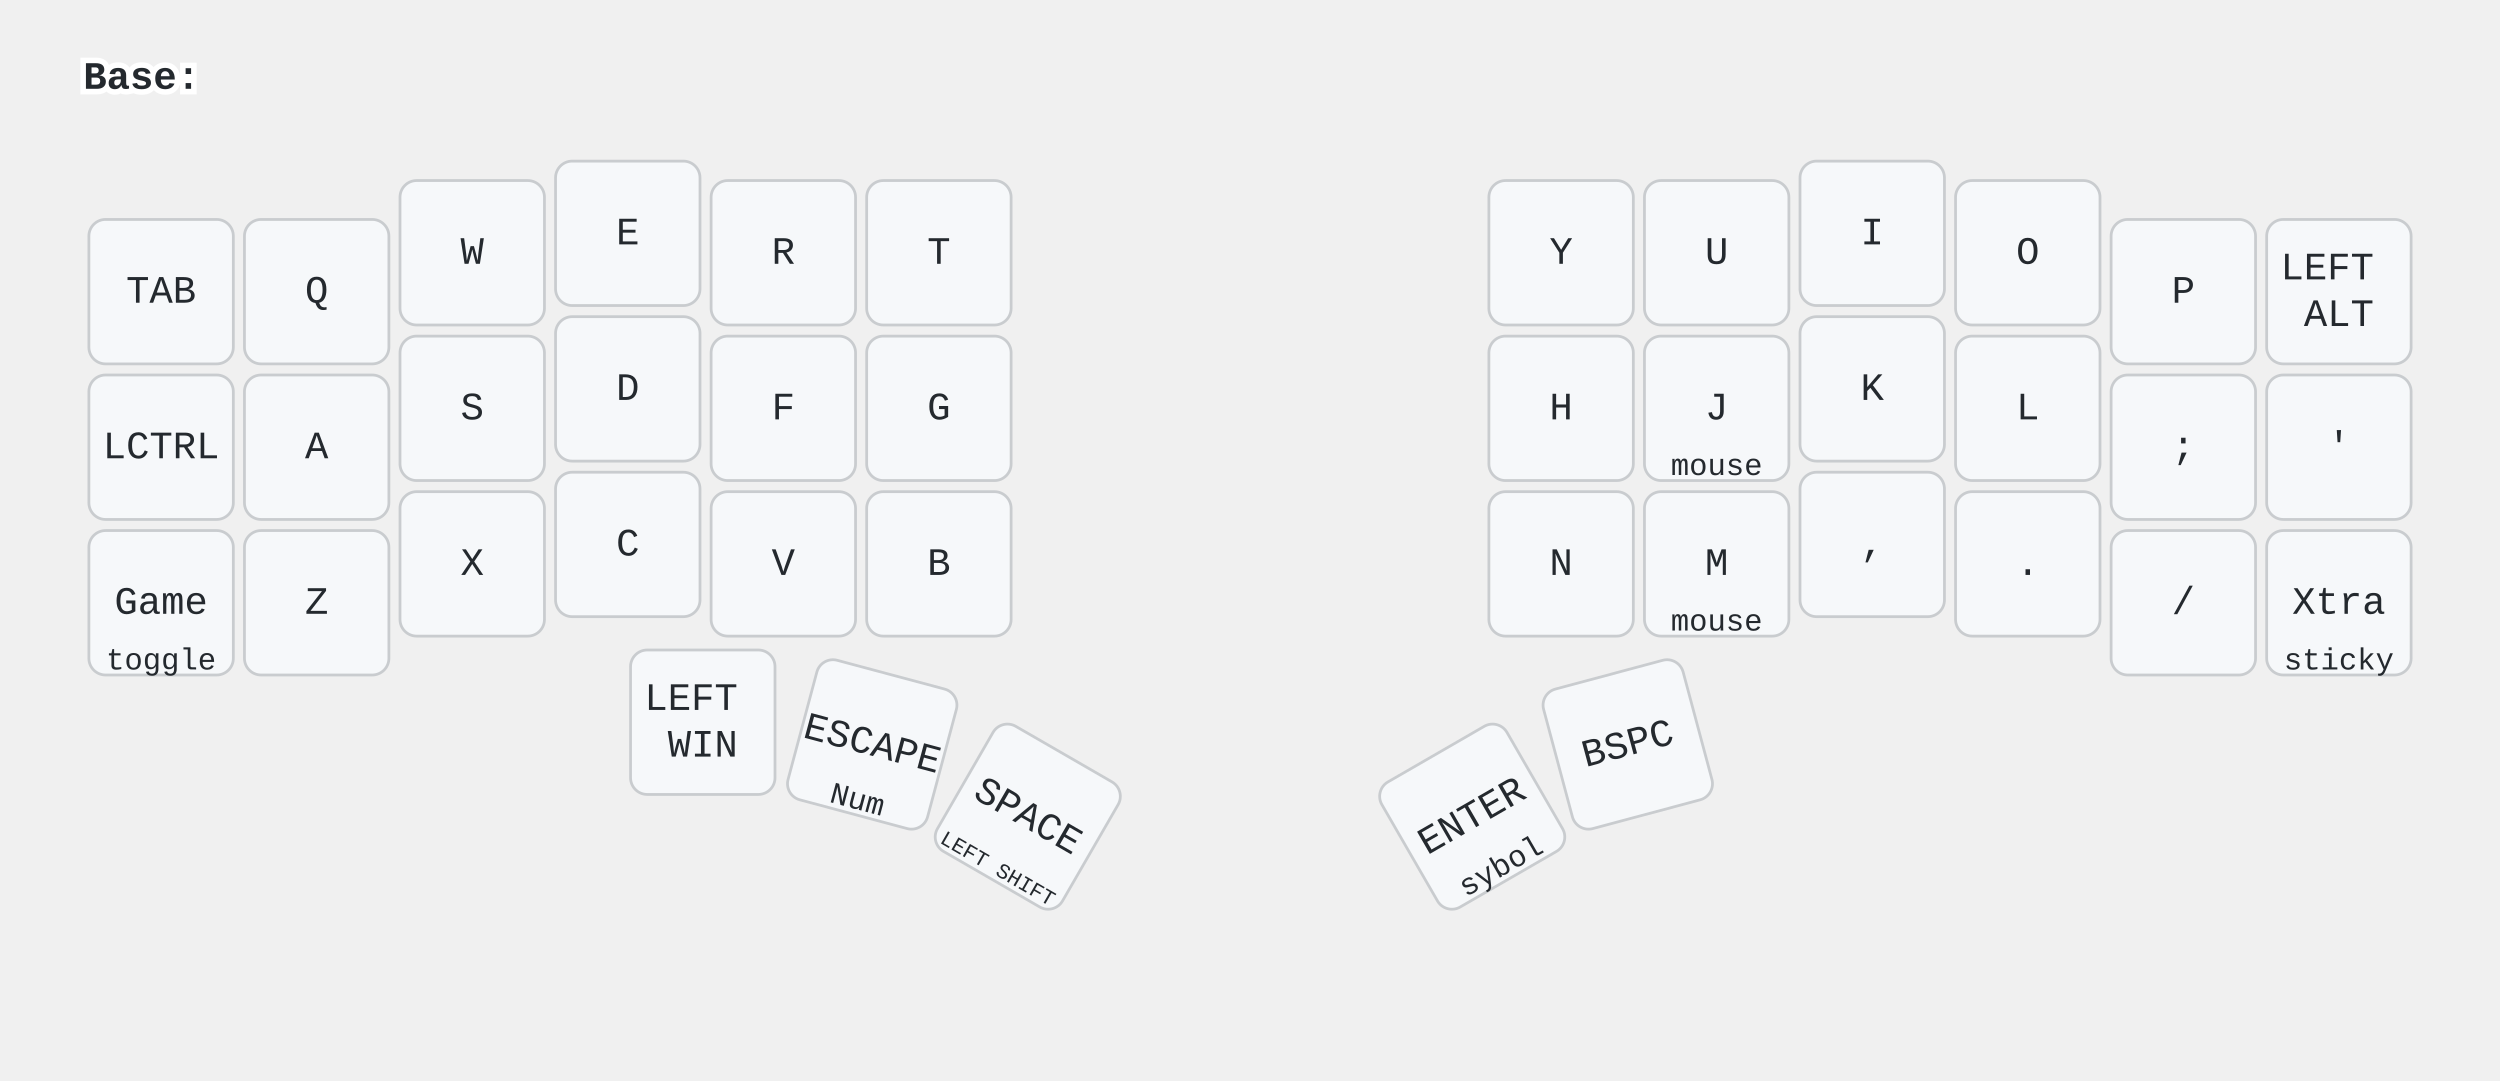
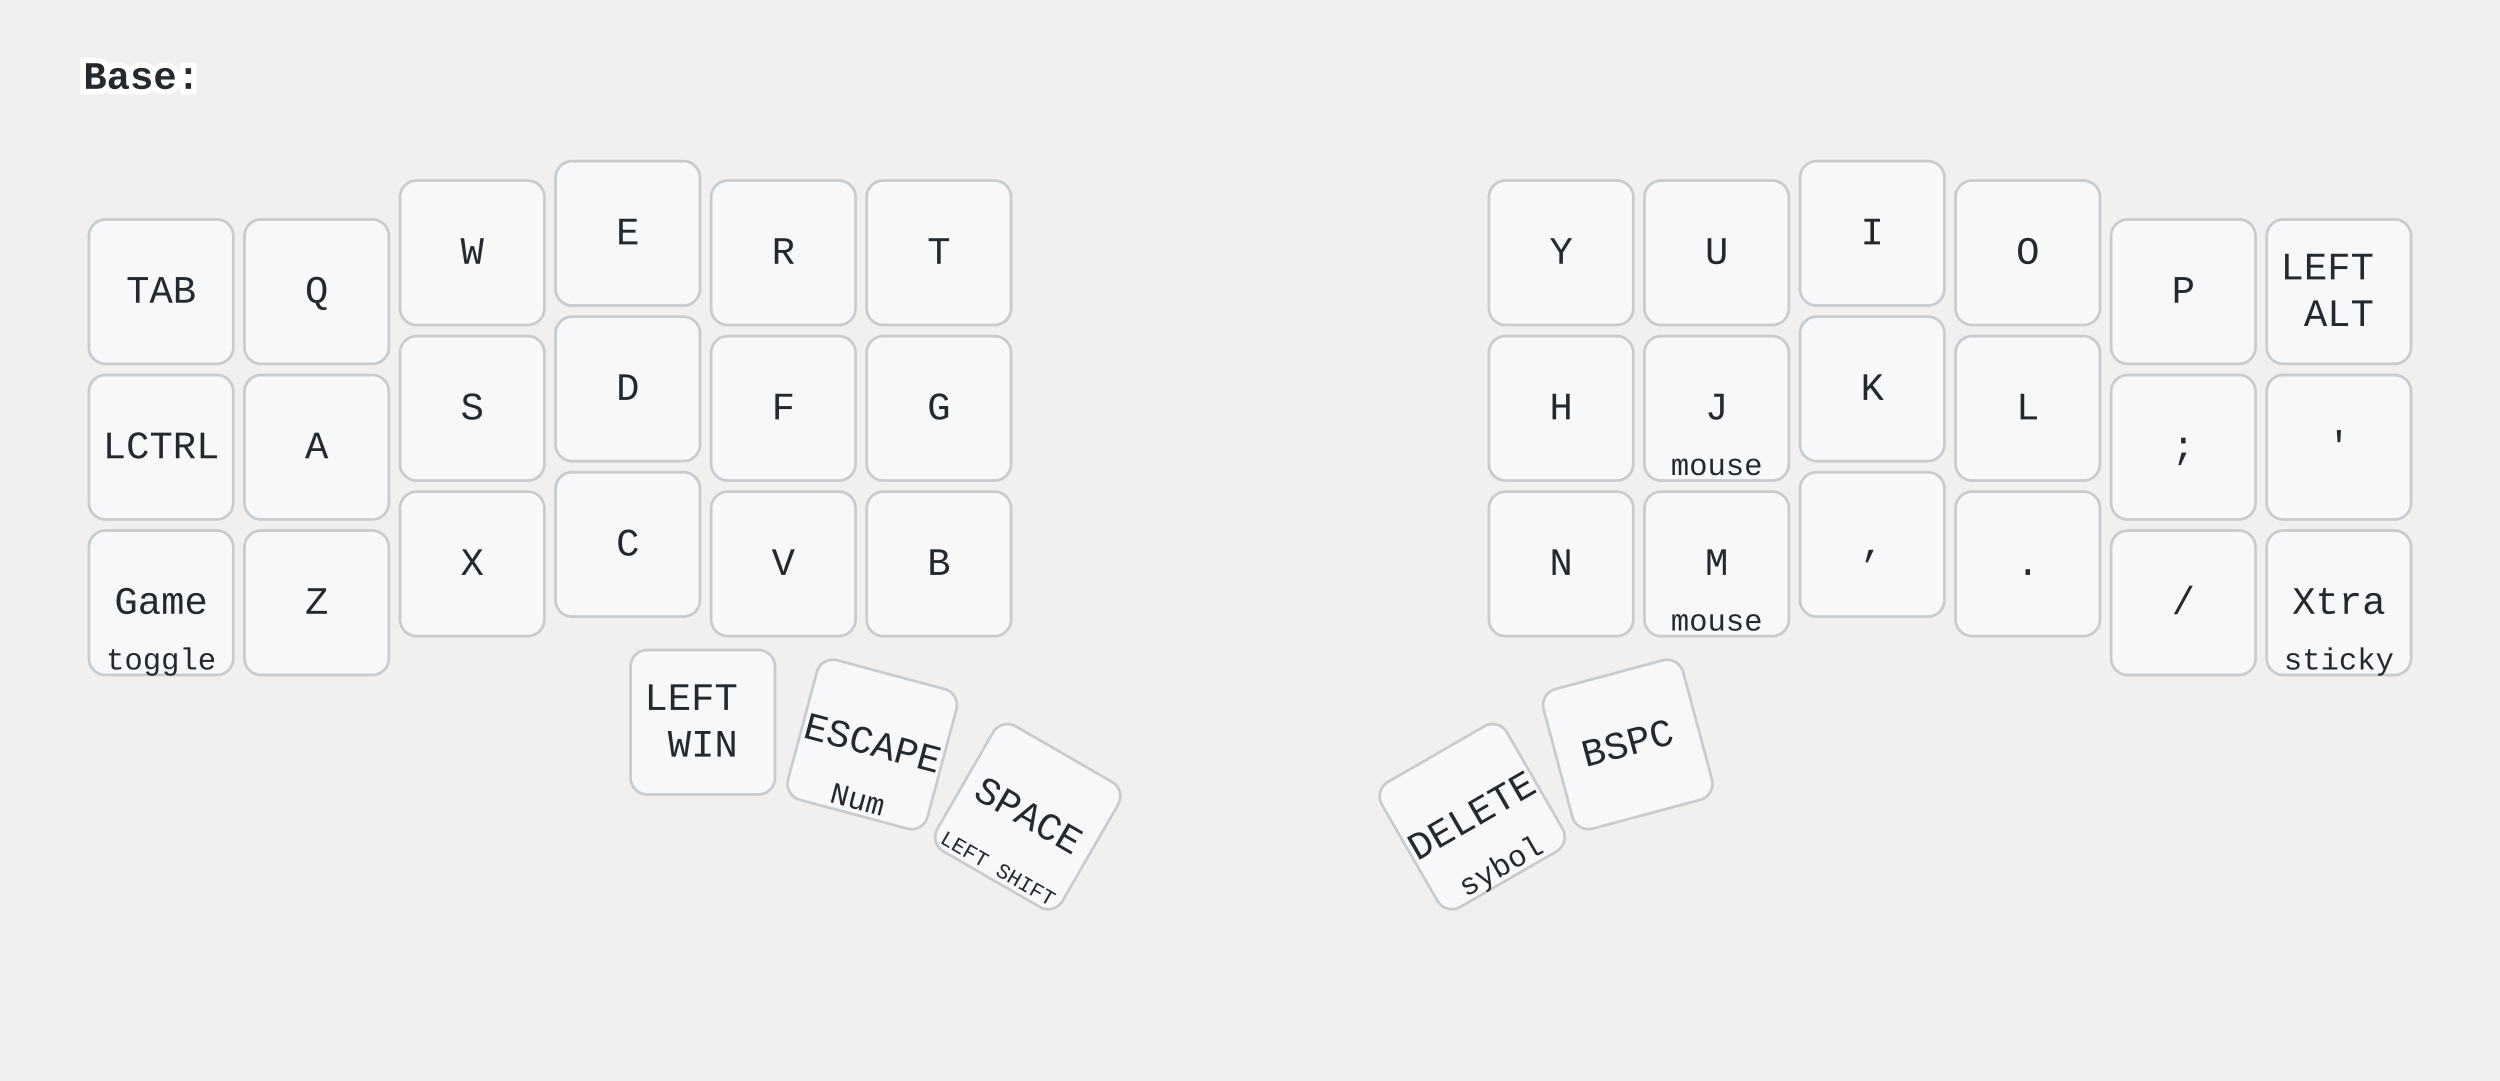
<svg xmlns="http://www.w3.org/2000/svg" width="900" height="389" viewBox="0 0 900 389" class="keymap">
  <style>/* inherit to force styles through use tags */
svg path {
    fill: inherit;
}

/* font and background color specifications */
svg.keymap {
    font-family: SFMono-Regular,Consolas,Liberation Mono,Menlo,monospace;
    font-size: 14px;
    font-kerning: normal;
    text-rendering: optimizeLegibility;
    fill: #24292e;
}

/* default key styling */
rect.key {
    fill: #f6f8fa;
}

rect.key, rect.combo {
    stroke: #c9cccf;
    stroke-width: 1;
}

/* default key side styling, only used is draw_key_sides is set */
rect.side {
    filter: brightness(90%);
}

/* color accent for combo boxes */
rect.combo, rect.combo-separate {
    fill: #cdf;
}

/* color accent for held keys */
rect.held, rect.combo.held {
    fill: #fdd;
}

/* color accent for ghost (optional) keys */
rect.ghost, rect.combo.ghost {
    stroke-dasharray: 4, 4;
    stroke-width: 2;
}

text {
    text-anchor: middle;
    dominant-baseline: middle;
}

/* styling for layer labels */
text.label {
    font-weight: bold;
    text-anchor: start;
    stroke: white;
    stroke-width: 4;
    paint-order: stroke;
}

/* styling for optional footer */
text.footer {
    text-anchor: end;
    dominant-baseline: auto;
    stroke: white;
    stroke-width: 4;
    paint-order: stroke;
}

/* styling for combo tap, and key non-tap label text */
- text.combo, text.hold, text.shifted, text.left, text.right {
+ text.combo, text.hold, text.shifted, text.left, text.right, text.tl, text.tr, text.bl, text.br {
    font-size: 11px;
}

- text.hold {
+ text.hold, text.bl, text.br {
    text-anchor: middle;
    dominant-baseline: auto;
}

- text.shifted {
+ text.shifted, text.tl, text.tr {
    text-anchor: middle;
    dominant-baseline: hanging;
}

- text.left {
+ text.left, text.tl, text.bl {
    text-anchor: start;
}

- text.right {
+ text.right, text.tr, text.br {
    text-anchor: end;
}

text.layer-activator {
    text-decoration: underline;
}

/* styling for hold/shifted label text in combo box */
text.combo.hold, text.combo.shifted, text.combo.left, text.combo.right {
    font-size: 8px;
}

/* lighter symbol for transparent keys */
text.trans {
    fill: #7b7e81;
}

/* styling for combo dendrons */
path.combo {
    stroke-width: 1;
    stroke: gray;
    fill: none;
}

/* Start Tabler Icons Cleanup */
/* cannot use height/width with glyphs */
.icon-tabler &gt; path {
    fill: inherit;
    stroke: inherit;
    stroke-width: 2;
}
/* hide tabler's default box */
.icon-tabler &gt; path[stroke="none"][fill="none"] {
    visibility: hidden;
}
/* End Tabler Icons Cleanup */

@media (prefers-color-scheme: dark) {
svg.keymap { fill: #d1d6db; }
rect.key { fill: #3f4750; }
rect.key, rect.combo { stroke: #60666c; }
rect.combo, rect.combo-separate { fill: #1f3d7a; }
rect.held, rect.combo.held { fill: #854747; }
text.label, text.footer { stroke: black; }
text.trans { fill: #7e8184; }
path.combo { stroke: #7f7f7f; }

}</style>
  <g transform="translate(30, 0)" class="layer-Base">
    <text x="0" y="28" class="label" id="Base">Base:</text>
    <g transform="translate(0, 56)">
      <g transform="translate(28, 49)" class="key keypos-0">
        <rect rx="6" ry="6" x="-26" y="-26" width="52" height="52" class="key" />
        <text x="0" y="0" class="key tap">TAB</text>
      </g>
      <g transform="translate(84, 49)" class="key keypos-1">
        <rect rx="6" ry="6" x="-26" y="-26" width="52" height="52" class="key" />
        <text x="0" y="0" class="key tap">Q</text>
      </g>
      <g transform="translate(140, 35)" class="key keypos-2">
        <rect rx="6" ry="6" x="-26" y="-26" width="52" height="52" class="key" />
        <text x="0" y="0" class="key tap">W</text>
      </g>
      <g transform="translate(196, 28)" class="key keypos-3">
        <rect rx="6" ry="6" x="-26" y="-26" width="52" height="52" class="key" />
        <text x="0" y="0" class="key tap">E</text>
      </g>
      <g transform="translate(252, 35)" class="key keypos-4">
        <rect rx="6" ry="6" x="-26" y="-26" width="52" height="52" class="key" />
        <text x="0" y="0" class="key tap">R</text>
      </g>
      <g transform="translate(308, 35)" class="key keypos-5">
        <rect rx="6" ry="6" x="-26" y="-26" width="52" height="52" class="key" />
        <text x="0" y="0" class="key tap">T</text>
      </g>
      <g transform="translate(532, 35)" class="key keypos-6">
        <rect rx="6" ry="6" x="-26" y="-26" width="52" height="52" class="key" />
        <text x="0" y="0" class="key tap">Y</text>
      </g>
      <g transform="translate(588, 35)" class="key keypos-7">
        <rect rx="6" ry="6" x="-26" y="-26" width="52" height="52" class="key" />
        <text x="0" y="0" class="key tap">U</text>
      </g>
      <g transform="translate(644, 28)" class="key keypos-8">
        <rect rx="6" ry="6" x="-26" y="-26" width="52" height="52" class="key" />
        <text x="0" y="0" class="key tap">I</text>
      </g>
      <g transform="translate(700, 35)" class="key keypos-9">
        <rect rx="6" ry="6" x="-26" y="-26" width="52" height="52" class="key" />
        <text x="0" y="0" class="key tap">O</text>
      </g>
      <g transform="translate(756, 49)" class="key keypos-10">
        <rect rx="6" ry="6" x="-26" y="-26" width="52" height="52" class="key" />
        <text x="0" y="0" class="key tap">P</text>
      </g>
      <g transform="translate(812, 49)" class="key keypos-11">
        <rect rx="6" ry="6" x="-26" y="-26" width="52" height="52" class="key" />
        <text x="0" y="0" class="key tap">
          <tspan x="0" dy="-0.6em">LEFT</tspan>
          <tspan x="0" dy="1.2em">ALT</tspan>
        </text>
      </g>
      <g transform="translate(28, 105)" class="key keypos-12">
        <rect rx="6" ry="6" x="-26" y="-26" width="52" height="52" class="key" />
        <text x="0" y="0" class="key tap">LCTRL</text>
      </g>
      <g transform="translate(84, 105)" class="key keypos-13">
        <rect rx="6" ry="6" x="-26" y="-26" width="52" height="52" class="key" />
        <text x="0" y="0" class="key tap">A</text>
      </g>
      <g transform="translate(140, 91)" class="key keypos-14">
        <rect rx="6" ry="6" x="-26" y="-26" width="52" height="52" class="key" />
        <text x="0" y="0" class="key tap">S</text>
      </g>
      <g transform="translate(196, 84)" class="key keypos-15">
        <rect rx="6" ry="6" x="-26" y="-26" width="52" height="52" class="key" />
        <text x="0" y="0" class="key tap">D</text>
      </g>
      <g transform="translate(252, 91)" class="key keypos-16">
        <rect rx="6" ry="6" x="-26" y="-26" width="52" height="52" class="key" />
        <text x="0" y="0" class="key tap">F</text>
      </g>
      <g transform="translate(308, 91)" class="key keypos-17">
        <rect rx="6" ry="6" x="-26" y="-26" width="52" height="52" class="key" />
        <text x="0" y="0" class="key tap">G</text>
      </g>
      <g transform="translate(532, 91)" class="key keypos-18">
        <rect rx="6" ry="6" x="-26" y="-26" width="52" height="52" class="key" />
        <text x="0" y="0" class="key tap">H</text>
      </g>
      <g transform="translate(588, 91)" class="key keypos-19">
        <rect rx="6" ry="6" x="-26" y="-26" width="52" height="52" class="key" />
        <text x="0" y="0" class="key tap">J</text>
        <text x="0" y="24" class="key hold">mouse</text>
      </g>
      <g transform="translate(644, 84)" class="key keypos-20">
        <rect rx="6" ry="6" x="-26" y="-26" width="52" height="52" class="key" />
        <text x="0" y="0" class="key tap">K</text>
      </g>
      <g transform="translate(700, 91)" class="key keypos-21">
        <rect rx="6" ry="6" x="-26" y="-26" width="52" height="52" class="key" />
        <text x="0" y="0" class="key tap">L</text>
      </g>
      <g transform="translate(756, 105)" class="key keypos-22">
        <rect rx="6" ry="6" x="-26" y="-26" width="52" height="52" class="key" />
        <text x="0" y="0" class="key tap">;</text>
      </g>
      <g transform="translate(812, 105)" class="key keypos-23">
        <rect rx="6" ry="6" x="-26" y="-26" width="52" height="52" class="key" />
        <text x="0" y="0" class="key tap">'</text>
      </g>
      <g transform="translate(28, 161)" class="key keypos-24">
        <rect rx="6" ry="6" x="-26" y="-26" width="52" height="52" class="key" />
        <text x="0" y="0" class="key tap">Game</text>
        <text x="0" y="24" class="key hold">toggle</text>
      </g>
      <g transform="translate(84, 161)" class="key keypos-25">
        <rect rx="6" ry="6" x="-26" y="-26" width="52" height="52" class="key" />
        <text x="0" y="0" class="key tap">Z</text>
      </g>
      <g transform="translate(140, 147)" class="key keypos-26">
        <rect rx="6" ry="6" x="-26" y="-26" width="52" height="52" class="key" />
        <text x="0" y="0" class="key tap">X</text>
      </g>
      <g transform="translate(196, 140)" class="key keypos-27">
        <rect rx="6" ry="6" x="-26" y="-26" width="52" height="52" class="key" />
        <text x="0" y="0" class="key tap">C</text>
      </g>
      <g transform="translate(252, 147)" class="key keypos-28">
        <rect rx="6" ry="6" x="-26" y="-26" width="52" height="52" class="key" />
        <text x="0" y="0" class="key tap">V</text>
      </g>
      <g transform="translate(308, 147)" class="key keypos-29">
        <rect rx="6" ry="6" x="-26" y="-26" width="52" height="52" class="key" />
        <text x="0" y="0" class="key tap">B</text>
      </g>
      <g transform="translate(532, 147)" class="key keypos-30">
        <rect rx="6" ry="6" x="-26" y="-26" width="52" height="52" class="key" />
        <text x="0" y="0" class="key tap">N</text>
      </g>
      <g transform="translate(588, 147)" class="key keypos-31">
        <rect rx="6" ry="6" x="-26" y="-26" width="52" height="52" class="key" />
        <text x="0" y="0" class="key tap">M</text>
        <text x="0" y="24" class="key hold">mouse</text>
      </g>
      <g transform="translate(644, 140)" class="key keypos-32">
        <rect rx="6" ry="6" x="-26" y="-26" width="52" height="52" class="key" />
        <text x="0" y="0" class="key tap">,</text>
      </g>
      <g transform="translate(700, 147)" class="key keypos-33">
        <rect rx="6" ry="6" x="-26" y="-26" width="52" height="52" class="key" />
        <text x="0" y="0" class="key tap">.</text>
      </g>
      <g transform="translate(756, 161)" class="key keypos-34">
        <rect rx="6" ry="6" x="-26" y="-26" width="52" height="52" class="key" />
        <text x="0" y="0" class="key tap">/</text>
      </g>
      <g transform="translate(812, 161)" class="key keypos-35">
        <rect rx="6" ry="6" x="-26" y="-26" width="52" height="52" class="key" />
        <text x="0" y="0" class="key tap">Xtra</text>
        <text x="0" y="24" class="key hold">sticky</text>
      </g>
      <g transform="translate(223, 204)" class="key keypos-36">
        <rect rx="6" ry="6" x="-26" y="-26" width="52" height="52" class="key" />
        <text x="0" y="0" class="key tap">
          <tspan x="0" dy="-0.6em">LEFT</tspan>
          <tspan x="0" dy="1.2em">WIN</tspan>
        </text>
      </g>
      <g transform="translate(284, 212) rotate(15.0)" class="key keypos-37">
        <rect rx="6" ry="6" x="-26" y="-26" width="52" height="52" class="key" />
        <text x="0" y="0" class="key tap">ESCAPE</text>
        <text x="0" y="24" class="key hold">Num</text>
      </g>
      <g transform="translate(340, 238) rotate(30.0)" class="key keypos-38">
        <rect rx="6" ry="6" x="-26" y="-26" width="52" height="52" class="key" />
        <text x="0" y="0" class="key tap">SPACE</text>
        <text x="0" y="24" class="key hold">
          <tspan style="font-size: 70%">LEFT SHIFT</tspan>
        </text>
      </g>
      <g transform="translate(500, 238) rotate(-30.0)" class="key keypos-39">
        <rect rx="6" ry="6" x="-26" y="-26" width="52" height="52" class="key" />
-         <text x="0" y="0" class="key tap">ENTER</text>
+         <text x="0" y="0" class="key tap">DELETE</text>
        <text x="0" y="24" class="key hold">sybol</text>
      </g>
      <g transform="translate(556, 212) rotate(-15.0)" class="key keypos-40">
        <rect rx="6" ry="6" x="-26" y="-26" width="52" height="52" class="key" />
        <text x="0" y="0" class="key tap">BSPC</text>
      </g>
    </g>
  </g>
</svg>
